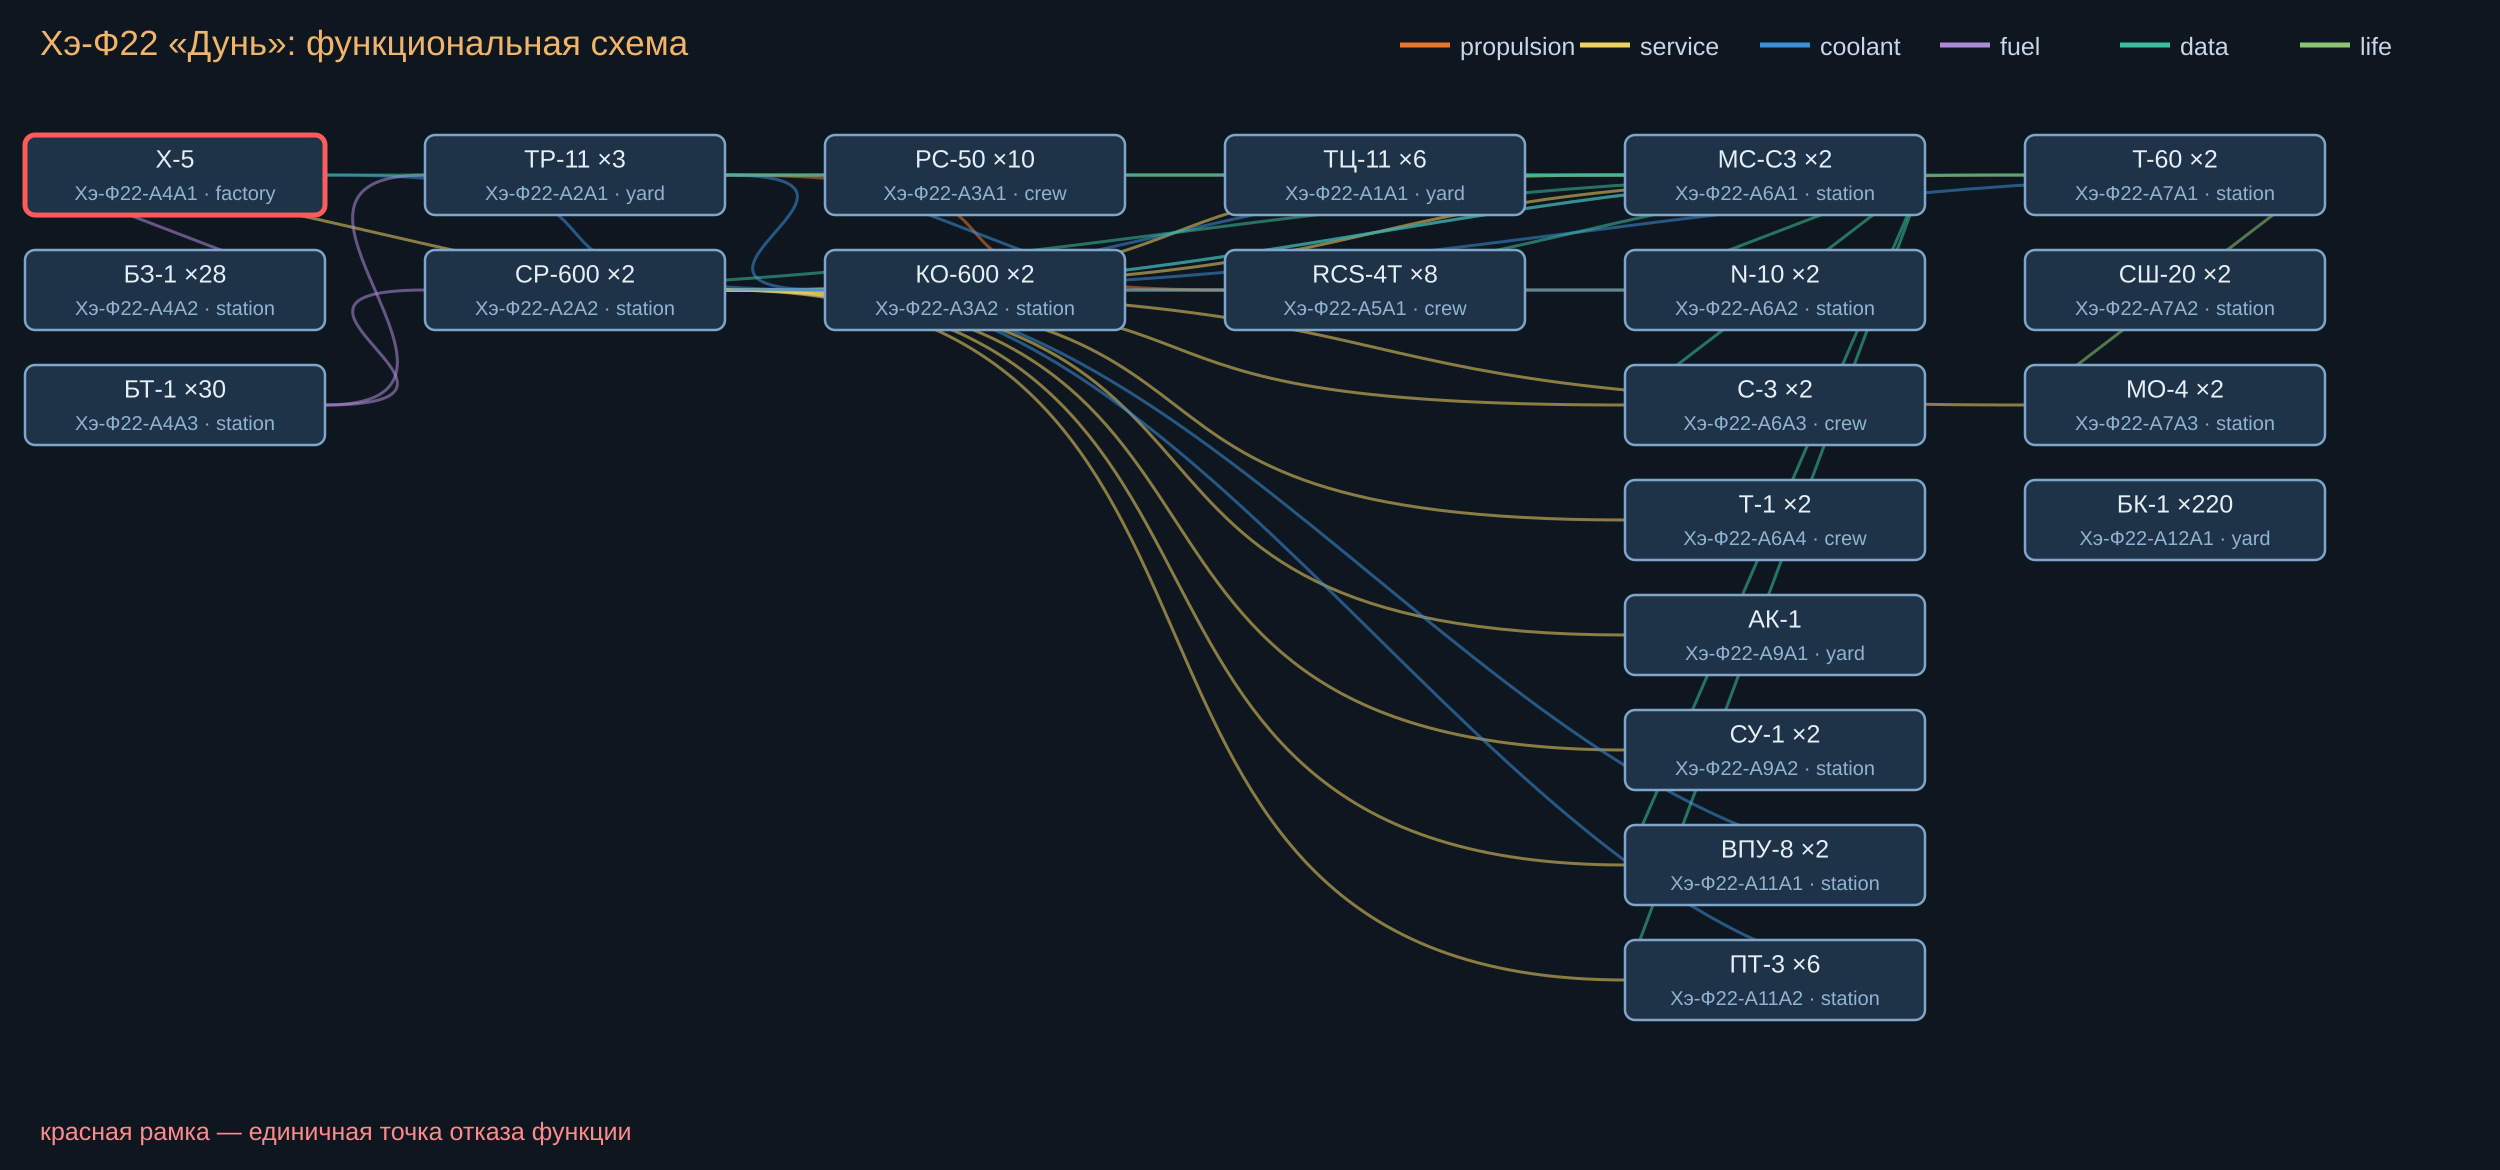
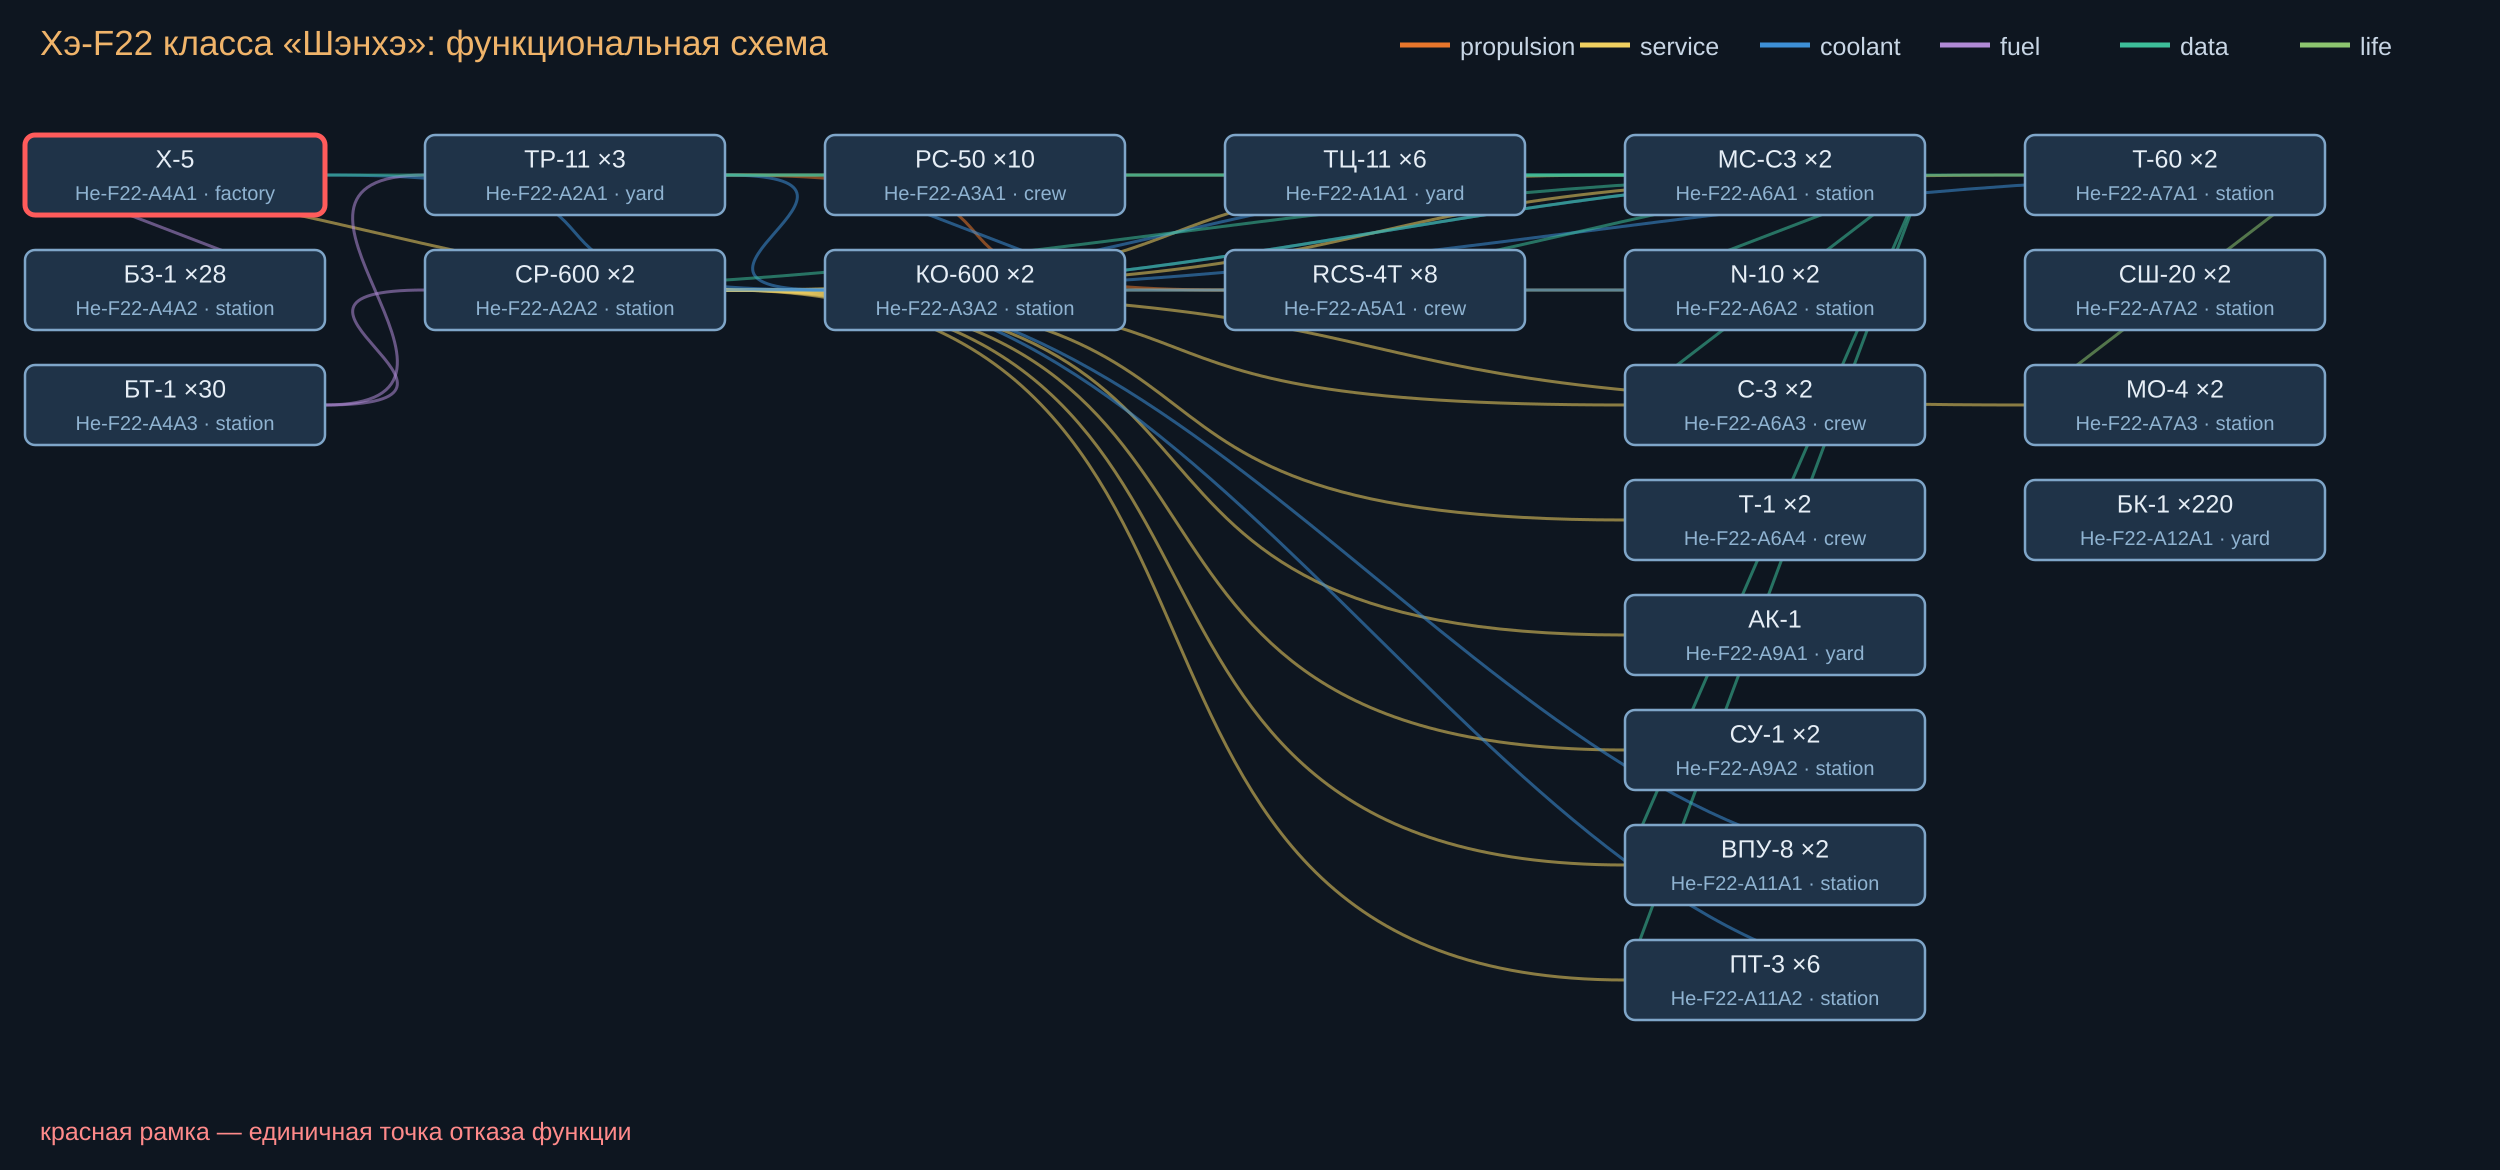
<svg xmlns="http://www.w3.org/2000/svg" viewBox="0 0 1000 468" font-family="Segoe UI, Arial, sans-serif" font-size="10">
  <rect width="100%" height="100%" fill="#0e1620" />
-   <text x="16" y="22" fill="#f0b46a" font-size="14">Хэ-Ф22 «Дунь»: функциональная схема</text>
+   <text x="16" y="22" fill="#f0b46a" font-size="14">Хэ-F22 класса «Шэнхэ»: функциональная схема</text>
  <line x1="560" y1="18" x2="580" y2="18" stroke="#e8762b" stroke-width="2" />
  <text x="584" y="22" fill="#c8d6e5">propulsion</text>
  <line x1="632" y1="18" x2="652" y2="18" stroke="#f0d060" stroke-width="2" />
  <text x="656" y="22" fill="#c8d6e5">service</text>
  <line x1="704" y1="18" x2="724" y2="18" stroke="#3d8fd6" stroke-width="2" />
  <text x="728" y="22" fill="#c8d6e5">coolant</text>
  <line x1="776" y1="18" x2="796" y2="18" stroke="#b08ad6" stroke-width="2" />
  <text x="800" y="22" fill="#c8d6e5">fuel</text>
  <line x1="848" y1="18" x2="868" y2="18" stroke="#3dbf9a" stroke-width="2" />
  <text x="872" y="22" fill="#c8d6e5">data</text>
  <line x1="920" y1="18" x2="940" y2="18" stroke="#8cc56f" stroke-width="2" />
  <text x="944" y="22" fill="#c8d6e5">life</text>
  <path d="M290,70 C450.0,70 330.0,70 490,70" fill="none" stroke="#e8762b" stroke-opacity="0.55" stroke-width="1.2" />
  <path d="M290,70 C450.0,70 330.0,116 490,116" fill="none" stroke="#e8762b" stroke-opacity="0.55" stroke-width="1.2" />
  <path d="M290,116 C370.0,116 250.0,116 330,116" fill="none" stroke="#f0d060" stroke-opacity="0.55" stroke-width="1.2" />
  <path d="M290,116 C210.0,116 90.0,70 10,70" fill="none" stroke="#f0d060" stroke-opacity="0.55" stroke-width="1.2" />
  <path d="M290,116 C530.0,116 410.0,70 650,70" fill="none" stroke="#f0d060" stroke-opacity="0.55" stroke-width="1.2" />
  <path d="M290,116 C530.0,116 410.0,116 650,116" fill="none" stroke="#f0d060" stroke-opacity="0.55" stroke-width="1.2" />
  <path d="M290,116 C530.0,116 410.0,162 650,162" fill="none" stroke="#f0d060" stroke-opacity="0.55" stroke-width="1.2" />
  <path d="M290,116 C530.0,116 410.0,208 650,208" fill="none" stroke="#f0d060" stroke-opacity="0.55" stroke-width="1.2" />
  <path d="M290,116 C610.0,116 490.0,70 810,70" fill="none" stroke="#f0d060" stroke-opacity="0.55" stroke-width="1.2" />
  <path d="M290,116 C610.0,116 490.0,162 810,162" fill="none" stroke="#f0d060" stroke-opacity="0.55" stroke-width="1.2" />
  <path d="M290,116 C530.0,116 410.0,254 650,254" fill="none" stroke="#f0d060" stroke-opacity="0.55" stroke-width="1.2" />
  <path d="M290,116 C530.0,116 410.0,300 650,300" fill="none" stroke="#f0d060" stroke-opacity="0.55" stroke-width="1.2" />
  <path d="M290,116 C530.0,116 410.0,346 650,346" fill="none" stroke="#f0d060" stroke-opacity="0.55" stroke-width="1.2" />
  <path d="M290,116 C530.0,116 410.0,392 650,392" fill="none" stroke="#f0d060" stroke-opacity="0.55" stroke-width="1.2" />
  <path d="M610,70 C530.0,70 410.0,116 330,116" fill="none" stroke="#3d8fd6" stroke-opacity="0.55" stroke-width="1.2" />
  <path d="M290,70 C370.0,70 250.0,116 330,116" fill="none" stroke="#3d8fd6" stroke-opacity="0.55" stroke-width="1.2" />
  <path d="M290,116 C370.0,116 250.0,116 330,116" fill="none" stroke="#3d8fd6" stroke-opacity="0.55" stroke-width="1.2" />
  <path d="M130,70 C290.0,70 170.0,116 330,116" fill="none" stroke="#3d8fd6" stroke-opacity="0.55" stroke-width="1.2" />
  <path d="M770,70 C610.0,70 490.0,116 330,116" fill="none" stroke="#3d8fd6" stroke-opacity="0.55" stroke-width="1.2" />
  <path d="M770,116 C610.0,116 490.0,116 330,116" fill="none" stroke="#3d8fd6" stroke-opacity="0.55" stroke-width="1.2" />
  <path d="M930,70 C690.0,70 570.0,116 330,116" fill="none" stroke="#3d8fd6" stroke-opacity="0.55" stroke-width="1.2" />
  <path d="M770,346 C610.0,346 490.0,116 330,116" fill="none" stroke="#3d8fd6" stroke-opacity="0.55" stroke-width="1.2" />
  <path d="M770,392 C610.0,392 490.0,116 330,116" fill="none" stroke="#3d8fd6" stroke-opacity="0.55" stroke-width="1.2" />
  <path d="M450,116 C450.0,116 330.0,70 330,70" fill="none" stroke="#3d8fd6" stroke-opacity="0.55" stroke-width="1.2" />
  <path d="M130,116 C130.0,116 10.0,70 10,70" fill="none" stroke="#b08ad6" stroke-opacity="0.55" stroke-width="1.2" />
  <path d="M130,162 C210.0,162 90.0,70 170,70" fill="none" stroke="#b08ad6" stroke-opacity="0.55" stroke-width="1.2" />
  <path d="M130,162 C210.0,162 90.0,116 170,116" fill="none" stroke="#b08ad6" stroke-opacity="0.55" stroke-width="1.2" />
  <path d="M770,70 C690.0,70 570.0,70 490,70" fill="none" stroke="#3dbf9a" stroke-opacity="0.55" stroke-width="1.2" />
  <path d="M770,70 C530.0,70 410.0,70 170,70" fill="none" stroke="#3dbf9a" stroke-opacity="0.55" stroke-width="1.2" />
  <path d="M770,70 C530.0,70 410.0,116 170,116" fill="none" stroke="#3dbf9a" stroke-opacity="0.55" stroke-width="1.2" />
  <path d="M770,70 C610.0,70 490.0,116 330,116" fill="none" stroke="#3dbf9a" stroke-opacity="0.55" stroke-width="1.2" />
  <path d="M770,70 C450.0,70 330.0,70 10,70" fill="none" stroke="#3dbf9a" stroke-opacity="0.55" stroke-width="1.2" />
  <path d="M770,70 C690.0,70 570.0,116 490,116" fill="none" stroke="#3dbf9a" stroke-opacity="0.55" stroke-width="1.2" />
  <path d="M770,70 C770.0,70 650.0,116 650,116" fill="none" stroke="#3dbf9a" stroke-opacity="0.55" stroke-width="1.2" />
  <path d="M770,70 C770.0,70 650.0,162 650,162" fill="none" stroke="#3dbf9a" stroke-opacity="0.55" stroke-width="1.2" />
  <path d="M770,70 C850.0,70 730.0,70 810,70" fill="none" stroke="#3dbf9a" stroke-opacity="0.55" stroke-width="1.2" />
  <path d="M770,70 C770.0,70 650.0,346 650,346" fill="none" stroke="#3dbf9a" stroke-opacity="0.55" stroke-width="1.2" />
  <path d="M770,70 C770.0,70 650.0,392 650,392" fill="none" stroke="#3dbf9a" stroke-opacity="0.55" stroke-width="1.2" />
  <path d="M930,70 C930.0,70 810.0,162 810,162" fill="none" stroke="#8cc56f" stroke-opacity="0.55" stroke-width="1.2" />
  <rect x="490" y="54" width="120" height="32" rx="4" fill="#1f3348" stroke="#7fa6c9" stroke-width="1" />
  <text x="550" y="67" fill="#e6eef6" text-anchor="middle">ТЦ-11 ×6</text>
-   <text x="550" y="80" fill="#8fb3d1" text-anchor="middle" font-size="8">Хэ-Ф22-A1A1 · yard</text>
+   <text x="550" y="80" fill="#8fb3d1" text-anchor="middle" font-size="8">He-F22-A1A1 · yard</text>
  <rect x="170" y="54" width="120" height="32" rx="4" fill="#1f3348" stroke="#7fa6c9" stroke-width="1" />
  <text x="230" y="67" fill="#e6eef6" text-anchor="middle">ТР-11 ×3</text>
-   <text x="230" y="80" fill="#8fb3d1" text-anchor="middle" font-size="8">Хэ-Ф22-A2A1 · yard</text>
+   <text x="230" y="80" fill="#8fb3d1" text-anchor="middle" font-size="8">He-F22-A2A1 · yard</text>
  <rect x="170" y="100" width="120" height="32" rx="4" fill="#1f3348" stroke="#7fa6c9" stroke-width="1" />
  <text x="230" y="113" fill="#e6eef6" text-anchor="middle">СР-600 ×2</text>
-   <text x="230" y="126" fill="#8fb3d1" text-anchor="middle" font-size="8">Хэ-Ф22-A2A2 · station</text>
+   <text x="230" y="126" fill="#8fb3d1" text-anchor="middle" font-size="8">He-F22-A2A2 · station</text>
  <rect x="330" y="54" width="120" height="32" rx="4" fill="#1f3348" stroke="#7fa6c9" stroke-width="1" />
  <text x="390" y="67" fill="#e6eef6" text-anchor="middle">РС-50 ×10</text>
-   <text x="390" y="80" fill="#8fb3d1" text-anchor="middle" font-size="8">Хэ-Ф22-A3A1 · crew</text>
+   <text x="390" y="80" fill="#8fb3d1" text-anchor="middle" font-size="8">He-F22-A3A1 · crew</text>
  <rect x="330" y="100" width="120" height="32" rx="4" fill="#1f3348" stroke="#7fa6c9" stroke-width="1" />
  <text x="390" y="113" fill="#e6eef6" text-anchor="middle">КО-600 ×2</text>
-   <text x="390" y="126" fill="#8fb3d1" text-anchor="middle" font-size="8">Хэ-Ф22-A3A2 · station</text>
+   <text x="390" y="126" fill="#8fb3d1" text-anchor="middle" font-size="8">He-F22-A3A2 · station</text>
  <rect x="10" y="54" width="120" height="32" rx="4" fill="#1f3348" stroke="#ff5b5b" stroke-width="2" />
  <text x="70" y="67" fill="#e6eef6" text-anchor="middle">Х-5</text>
-   <text x="70" y="80" fill="#8fb3d1" text-anchor="middle" font-size="8">Хэ-Ф22-A4A1 · factory</text>
+   <text x="70" y="80" fill="#8fb3d1" text-anchor="middle" font-size="8">He-F22-A4A1 · factory</text>
  <rect x="10" y="100" width="120" height="32" rx="4" fill="#1f3348" stroke="#7fa6c9" stroke-width="1" />
  <text x="70" y="113" fill="#e6eef6" text-anchor="middle">БЗ-1 ×28</text>
-   <text x="70" y="126" fill="#8fb3d1" text-anchor="middle" font-size="8">Хэ-Ф22-A4A2 · station</text>
+   <text x="70" y="126" fill="#8fb3d1" text-anchor="middle" font-size="8">He-F22-A4A2 · station</text>
  <rect x="10" y="146" width="120" height="32" rx="4" fill="#1f3348" stroke="#7fa6c9" stroke-width="1" />
  <text x="70" y="159" fill="#e6eef6" text-anchor="middle">БТ-1 ×30</text>
-   <text x="70" y="172" fill="#8fb3d1" text-anchor="middle" font-size="8">Хэ-Ф22-A4A3 · station</text>
+   <text x="70" y="172" fill="#8fb3d1" text-anchor="middle" font-size="8">He-F22-A4A3 · station</text>
  <rect x="490" y="100" width="120" height="32" rx="4" fill="#1f3348" stroke="#7fa6c9" stroke-width="1" />
  <text x="550" y="113" fill="#e6eef6" text-anchor="middle">RCS-4Т ×8</text>
-   <text x="550" y="126" fill="#8fb3d1" text-anchor="middle" font-size="8">Хэ-Ф22-A5A1 · crew</text>
+   <text x="550" y="126" fill="#8fb3d1" text-anchor="middle" font-size="8">He-F22-A5A1 · crew</text>
  <rect x="650" y="54" width="120" height="32" rx="4" fill="#1f3348" stroke="#7fa6c9" stroke-width="1" />
  <text x="710" y="67" fill="#e6eef6" text-anchor="middle">MC-C3 ×2</text>
-   <text x="710" y="80" fill="#8fb3d1" text-anchor="middle" font-size="8">Хэ-Ф22-A6A1 · station</text>
+   <text x="710" y="80" fill="#8fb3d1" text-anchor="middle" font-size="8">He-F22-A6A1 · station</text>
  <rect x="650" y="100" width="120" height="32" rx="4" fill="#1f3348" stroke="#7fa6c9" stroke-width="1" />
  <text x="710" y="113" fill="#e6eef6" text-anchor="middle">N-10 ×2</text>
-   <text x="710" y="126" fill="#8fb3d1" text-anchor="middle" font-size="8">Хэ-Ф22-A6A2 · station</text>
+   <text x="710" y="126" fill="#8fb3d1" text-anchor="middle" font-size="8">He-F22-A6A2 · station</text>
  <rect x="650" y="146" width="120" height="32" rx="4" fill="#1f3348" stroke="#7fa6c9" stroke-width="1" />
  <text x="710" y="159" fill="#e6eef6" text-anchor="middle">C-3 ×2</text>
-   <text x="710" y="172" fill="#8fb3d1" text-anchor="middle" font-size="8">Хэ-Ф22-A6A3 · crew</text>
+   <text x="710" y="172" fill="#8fb3d1" text-anchor="middle" font-size="8">He-F22-A6A3 · crew</text>
  <rect x="650" y="192" width="120" height="32" rx="4" fill="#1f3348" stroke="#7fa6c9" stroke-width="1" />
  <text x="710" y="205" fill="#e6eef6" text-anchor="middle">Т-1 ×2</text>
-   <text x="710" y="218" fill="#8fb3d1" text-anchor="middle" font-size="8">Хэ-Ф22-A6A4 · crew</text>
+   <text x="710" y="218" fill="#8fb3d1" text-anchor="middle" font-size="8">He-F22-A6A4 · crew</text>
  <rect x="810" y="54" width="120" height="32" rx="4" fill="#1f3348" stroke="#7fa6c9" stroke-width="1" />
  <text x="870" y="67" fill="#e6eef6" text-anchor="middle">T-60 ×2</text>
-   <text x="870" y="80" fill="#8fb3d1" text-anchor="middle" font-size="8">Хэ-Ф22-A7A1 · station</text>
+   <text x="870" y="80" fill="#8fb3d1" text-anchor="middle" font-size="8">He-F22-A7A1 · station</text>
  <rect x="810" y="100" width="120" height="32" rx="4" fill="#1f3348" stroke="#7fa6c9" stroke-width="1" />
  <text x="870" y="113" fill="#e6eef6" text-anchor="middle">СШ-20 ×2</text>
-   <text x="870" y="126" fill="#8fb3d1" text-anchor="middle" font-size="8">Хэ-Ф22-A7A2 · station</text>
+   <text x="870" y="126" fill="#8fb3d1" text-anchor="middle" font-size="8">He-F22-A7A2 · station</text>
  <rect x="810" y="146" width="120" height="32" rx="4" fill="#1f3348" stroke="#7fa6c9" stroke-width="1" />
  <text x="870" y="159" fill="#e6eef6" text-anchor="middle">МО-4 ×2</text>
-   <text x="870" y="172" fill="#8fb3d1" text-anchor="middle" font-size="8">Хэ-Ф22-A7A3 · station</text>
+   <text x="870" y="172" fill="#8fb3d1" text-anchor="middle" font-size="8">He-F22-A7A3 · station</text>
  <rect x="650" y="238" width="120" height="32" rx="4" fill="#1f3348" stroke="#7fa6c9" stroke-width="1" />
  <text x="710" y="251" fill="#e6eef6" text-anchor="middle">АК-1</text>
-   <text x="710" y="264" fill="#8fb3d1" text-anchor="middle" font-size="8">Хэ-Ф22-A9A1 · yard</text>
+   <text x="710" y="264" fill="#8fb3d1" text-anchor="middle" font-size="8">He-F22-A9A1 · yard</text>
  <rect x="650" y="284" width="120" height="32" rx="4" fill="#1f3348" stroke="#7fa6c9" stroke-width="1" />
  <text x="710" y="297" fill="#e6eef6" text-anchor="middle">СУ-1 ×2</text>
-   <text x="710" y="310" fill="#8fb3d1" text-anchor="middle" font-size="8">Хэ-Ф22-A9A2 · station</text>
+   <text x="710" y="310" fill="#8fb3d1" text-anchor="middle" font-size="8">He-F22-A9A2 · station</text>
  <rect x="650" y="330" width="120" height="32" rx="4" fill="#1f3348" stroke="#7fa6c9" stroke-width="1" />
  <text x="710" y="343" fill="#e6eef6" text-anchor="middle">ВПУ-8 ×2</text>
-   <text x="710" y="356" fill="#8fb3d1" text-anchor="middle" font-size="8">Хэ-Ф22-A11A1 · station</text>
+   <text x="710" y="356" fill="#8fb3d1" text-anchor="middle" font-size="8">He-F22-A11A1 · station</text>
  <rect x="650" y="376" width="120" height="32" rx="4" fill="#1f3348" stroke="#7fa6c9" stroke-width="1" />
  <text x="710" y="389" fill="#e6eef6" text-anchor="middle">ПТ-3 ×6</text>
-   <text x="710" y="402" fill="#8fb3d1" text-anchor="middle" font-size="8">Хэ-Ф22-A11A2 · station</text>
+   <text x="710" y="402" fill="#8fb3d1" text-anchor="middle" font-size="8">He-F22-A11A2 · station</text>
  <rect x="810" y="192" width="120" height="32" rx="4" fill="#1f3348" stroke="#7fa6c9" stroke-width="1" />
  <text x="870" y="205" fill="#e6eef6" text-anchor="middle">БК-1 ×220</text>
-   <text x="870" y="218" fill="#8fb3d1" text-anchor="middle" font-size="8">Хэ-Ф22-A12A1 · yard</text>
+   <text x="870" y="218" fill="#8fb3d1" text-anchor="middle" font-size="8">He-F22-A12A1 · yard</text>
  <text x="16" y="456" fill="#ff8a8a">красная рамка — единичная точка отказа функции</text>
</svg>
